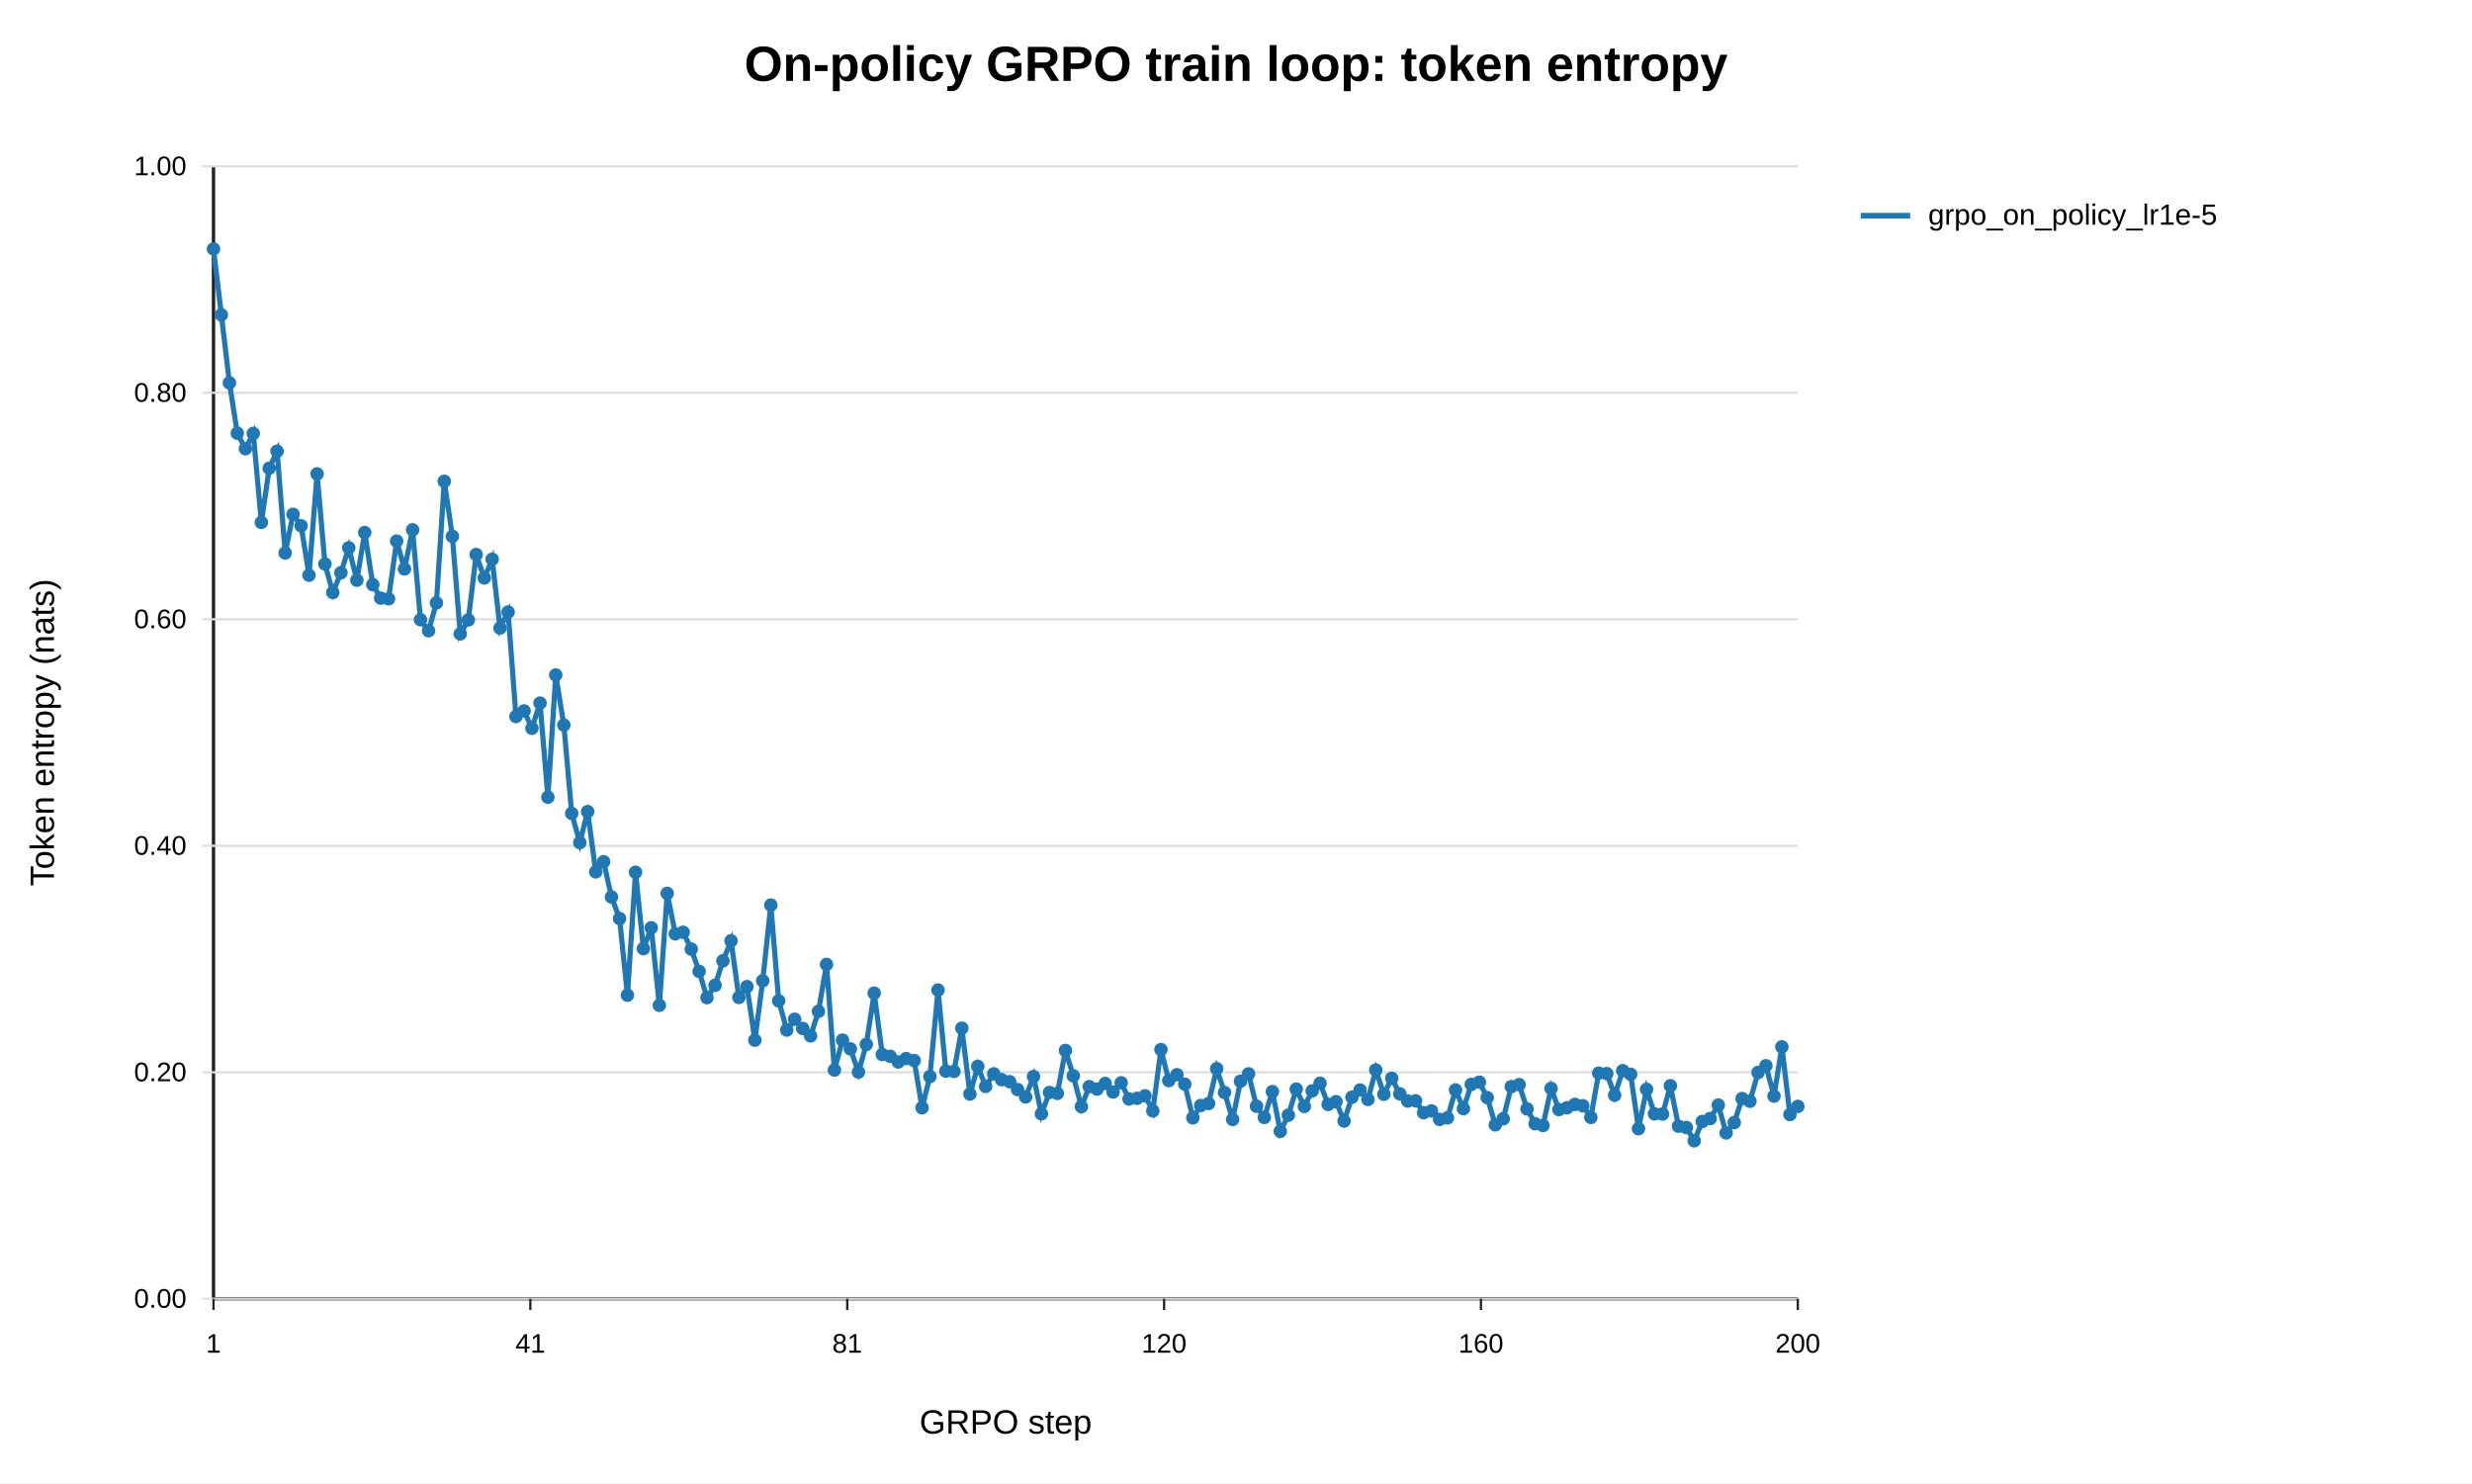
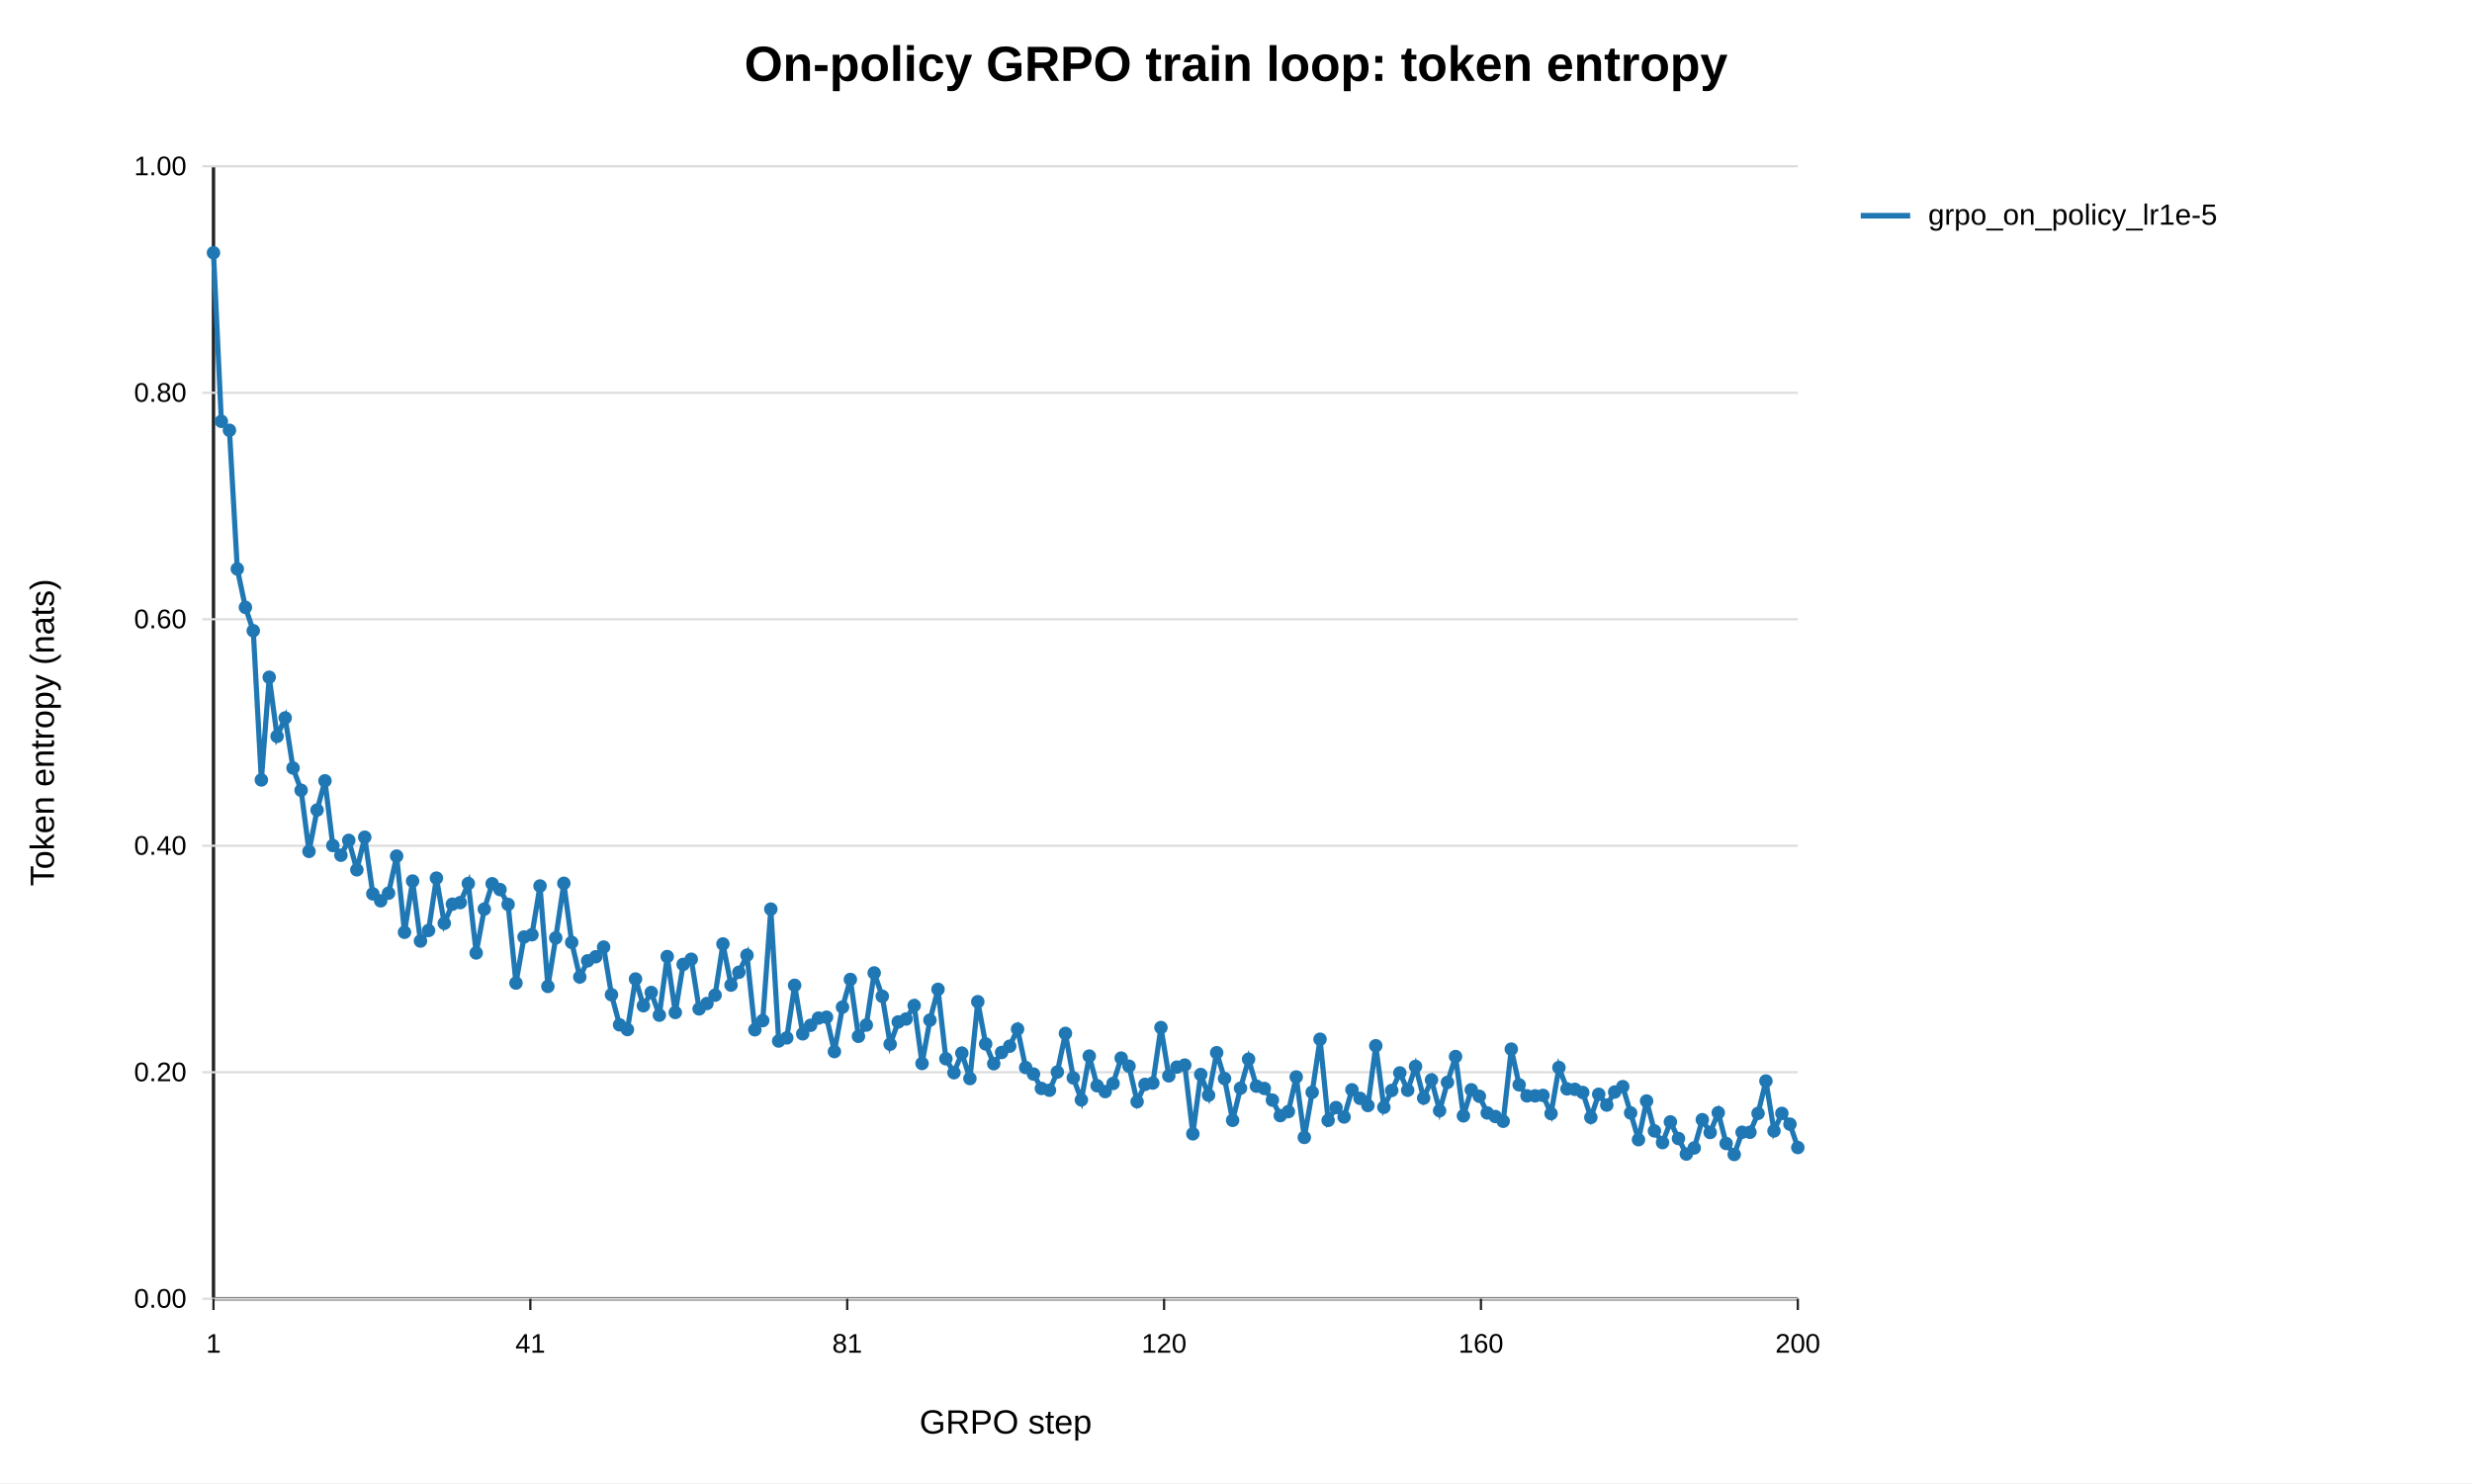
<svg xmlns="http://www.w3.org/2000/svg" width="1100" height="660" viewBox="0 0 1100 660">
  <rect width="100%" height="100%" fill="white" />
  <text x="550.0" y="36" text-anchor="middle" font-family="Arial" font-size="22" font-weight="700">On-policy GRPO train loop: token entropy</text>
  <line x1="95" y1="578" x2="800" y2="578" stroke="#222" stroke-width="1.5" />
  <line x1="95" y1="74" x2="95" y2="578" stroke="#222" stroke-width="1.5" />
  <line x1="90" y1="578.0" x2="800" y2="578.0" stroke="#ddd" stroke-width="1" />
  <text x="83" y="582.0" text-anchor="end" font-family="Arial" font-size="12">0.00</text>
  <line x1="90" y1="477.2" x2="800" y2="477.2" stroke="#ddd" stroke-width="1" />
  <text x="83" y="481.2" text-anchor="end" font-family="Arial" font-size="12">0.20</text>
  <line x1="90" y1="376.4" x2="800" y2="376.4" stroke="#ddd" stroke-width="1" />
  <text x="83" y="380.4" text-anchor="end" font-family="Arial" font-size="12">0.40</text>
  <line x1="90" y1="275.6" x2="800" y2="275.6" stroke="#ddd" stroke-width="1" />
  <text x="83" y="279.6" text-anchor="end" font-family="Arial" font-size="12">0.60</text>
  <line x1="90" y1="174.8" x2="800" y2="174.8" stroke="#ddd" stroke-width="1" />
  <text x="83" y="178.8" text-anchor="end" font-family="Arial" font-size="12">0.80</text>
  <line x1="90" y1="74.0" x2="800" y2="74.0" stroke="#ddd" stroke-width="1" />
  <text x="83" y="78.0" text-anchor="end" font-family="Arial" font-size="12">1.00</text>
  <line x1="95.0" y1="578" x2="95.0" y2="583" stroke="#222" stroke-width="1" />
  <text x="95.0" y="602" text-anchor="middle" font-family="Arial" font-size="12">1</text>
  <line x1="236.0" y1="578" x2="236.0" y2="583" stroke="#222" stroke-width="1" />
  <text x="236.0" y="602" text-anchor="middle" font-family="Arial" font-size="12">41</text>
  <line x1="377.0" y1="578" x2="377.0" y2="583" stroke="#222" stroke-width="1" />
  <text x="377.0" y="602" text-anchor="middle" font-family="Arial" font-size="12">81</text>
  <line x1="518.0" y1="578" x2="518.0" y2="583" stroke="#222" stroke-width="1" />
  <text x="518.0" y="602" text-anchor="middle" font-family="Arial" font-size="12">120</text>
  <line x1="659.0" y1="578" x2="659.0" y2="583" stroke="#222" stroke-width="1" />
  <text x="659.0" y="602" text-anchor="middle" font-family="Arial" font-size="12">160</text>
  <line x1="800.0" y1="578" x2="800.0" y2="583" stroke="#222" stroke-width="1" />
  <text x="800.0" y="602" text-anchor="middle" font-family="Arial" font-size="12">200</text>
-   <polyline fill="none" stroke="#1f77b4" stroke-width="2.3" points="95.0,110.8 98.5,140.1 102.1,170.4 105.6,192.8 109.2,199.7 112.7,192.9 116.3,232.5 119.8,208.4 123.3,200.8 126.9,246.1 130.4,228.9 134.0,234.0 137.5,256.0 141.1,210.9 144.6,251.0 148.1,263.7 151.7,254.9 155.2,243.8 158.8,258.2 162.3,237.0 165.9,260.2 169.4,266.2 172.9,266.5 176.5,240.8 180.0,253.2 183.6,235.8 187.1,275.8 190.7,280.7 194.2,268.3 197.7,214.2 201.3,238.7 204.8,282.1 208.4,275.9 211.9,246.8 215.5,257.2 219.0,248.9 222.5,279.5 226.1,272.4 229.6,318.9 233.2,316.4 236.7,324.1 240.3,312.9 243.8,354.8 247.3,300.4 250.9,322.7 254.4,362.0 258.0,375.0 261.5,361.2 265.1,388.0 268.6,383.5 272.1,399.2 275.7,408.8 279.2,442.9 282.8,388.2 286.3,422.2 289.8,412.9 293.4,447.4 296.9,397.6 300.5,415.6 304.0,414.9 307.6,422.4 311.1,432.3 314.6,444.0 318.2,438.5 321.7,427.6 325.3,418.7 328.8,443.9 332.4,439.1 335.9,462.9 339.4,436.5 343.0,402.8 346.5,445.4 350.1,458.4 353.6,453.6 357.2,457.7 360.7,461.0 364.2,450.1 367.8,429.2 371.3,476.2 374.9,462.9 378.4,466.8 382.0,477.1 385.5,464.8 389.0,442.0 392.6,469.3 396.1,470.1 399.7,472.6 403.2,471.1 406.8,472.0 410.3,493.0 413.8,479.1 417.4,440.6 420.9,476.7 424.5,476.8 428.0,457.6 431.6,486.9 435.1,474.6 438.6,483.5 442.2,477.9 445.7,480.5 449.3,481.4 452.8,484.9 456.4,488.2 459.9,479.1 463.4,495.7 467.0,486.2 470.5,486.6 474.1,467.5 477.6,478.8 481.2,492.5 484.7,483.6 488.2,484.7 491.8,482.2 495.3,486.0 498.9,481.9 502.4,489.1 506.0,488.8 509.5,487.7 513.0,494.4 516.6,467.1 520.1,480.9 523.7,478.3 527.2,482.5 530.8,497.5 534.3,492.0 537.8,491.1 541.4,475.6 544.9,486.2 548.5,498.2 552.0,481.2 555.6,477.9 559.1,492.3 562.6,497.3 566.2,485.8 569.7,503.5 573.3,496.3 576.8,484.7 580.4,492.4 583.9,485.5 587.4,482.1 591.0,491.5 594.5,490.3 598.1,498.9 601.6,488.3 605.2,485.1 608.7,489.3 612.2,476.2 615.8,487.0 619.3,479.9 622.9,486.8 626.4,490.0 629.9,489.9 633.5,495.2 637.0,494.4 640.6,498.2 644.1,497.5 647.7,485.1 651.2,493.4 654.7,482.6 658.3,481.6 661.8,488.5 665.4,500.6 668.9,497.9 672.5,483.6 676.0,482.7 679.5,493.5 683.1,500.1 686.6,500.9 690.2,484.4 693.7,493.8 697.3,493.0 700.8,491.5 704.3,492.1 707.9,497.3 711.4,477.6 715.0,477.8 718.5,487.4 722.1,476.5 725.6,478.1 729.1,502.3 732.7,484.8 736.2,495.7 739.8,495.8 743.3,483.2 746.9,501.2 750.4,501.8 753.9,507.7 757.5,499.1 761.0,497.8 764.6,491.8 768.1,504.2 771.7,499.6 775.2,488.9 778.7,490.1 782.3,477.3 785.8,474.3 789.4,487.8 792.9,465.9 796.5,496.0 800.0,492.4" />
-   <circle cx="95.0" cy="110.8" r="3" fill="#1f77b4" />
-   <circle cx="98.5" cy="140.1" r="3" fill="#1f77b4" />
-   <circle cx="102.1" cy="170.4" r="3" fill="#1f77b4" />
-   <circle cx="105.6" cy="192.8" r="3" fill="#1f77b4" />
-   <circle cx="109.2" cy="199.7" r="3" fill="#1f77b4" />
-   <circle cx="112.7" cy="192.9" r="3" fill="#1f77b4" />
-   <circle cx="116.3" cy="232.5" r="3" fill="#1f77b4" />
-   <circle cx="119.8" cy="208.4" r="3" fill="#1f77b4" />
-   <circle cx="123.3" cy="200.8" r="3" fill="#1f77b4" />
-   <circle cx="126.9" cy="246.1" r="3" fill="#1f77b4" />
-   <circle cx="130.4" cy="228.9" r="3" fill="#1f77b4" />
-   <circle cx="134.0" cy="234.0" r="3" fill="#1f77b4" />
-   <circle cx="137.5" cy="256.0" r="3" fill="#1f77b4" />
-   <circle cx="141.1" cy="210.9" r="3" fill="#1f77b4" />
-   <circle cx="144.6" cy="251.0" r="3" fill="#1f77b4" />
-   <circle cx="148.1" cy="263.7" r="3" fill="#1f77b4" />
-   <circle cx="151.7" cy="254.9" r="3" fill="#1f77b4" />
-   <circle cx="155.2" cy="243.8" r="3" fill="#1f77b4" />
-   <circle cx="158.8" cy="258.2" r="3" fill="#1f77b4" />
-   <circle cx="162.3" cy="237.0" r="3" fill="#1f77b4" />
-   <circle cx="165.9" cy="260.2" r="3" fill="#1f77b4" />
-   <circle cx="169.4" cy="266.2" r="3" fill="#1f77b4" />
-   <circle cx="172.9" cy="266.5" r="3" fill="#1f77b4" />
-   <circle cx="176.5" cy="240.8" r="3" fill="#1f77b4" />
-   <circle cx="180.0" cy="253.2" r="3" fill="#1f77b4" />
-   <circle cx="183.6" cy="235.8" r="3" fill="#1f77b4" />
-   <circle cx="187.1" cy="275.8" r="3" fill="#1f77b4" />
-   <circle cx="190.7" cy="280.7" r="3" fill="#1f77b4" />
-   <circle cx="194.2" cy="268.3" r="3" fill="#1f77b4" />
-   <circle cx="197.7" cy="214.2" r="3" fill="#1f77b4" />
-   <circle cx="201.3" cy="238.7" r="3" fill="#1f77b4" />
-   <circle cx="204.8" cy="282.1" r="3" fill="#1f77b4" />
-   <circle cx="208.4" cy="275.9" r="3" fill="#1f77b4" />
-   <circle cx="211.9" cy="246.8" r="3" fill="#1f77b4" />
-   <circle cx="215.5" cy="257.2" r="3" fill="#1f77b4" />
-   <circle cx="219.0" cy="248.9" r="3" fill="#1f77b4" />
-   <circle cx="222.5" cy="279.5" r="3" fill="#1f77b4" />
-   <circle cx="226.1" cy="272.4" r="3" fill="#1f77b4" />
-   <circle cx="229.6" cy="318.9" r="3" fill="#1f77b4" />
-   <circle cx="233.2" cy="316.4" r="3" fill="#1f77b4" />
-   <circle cx="236.7" cy="324.1" r="3" fill="#1f77b4" />
-   <circle cx="240.3" cy="312.9" r="3" fill="#1f77b4" />
-   <circle cx="243.8" cy="354.8" r="3" fill="#1f77b4" />
-   <circle cx="247.3" cy="300.4" r="3" fill="#1f77b4" />
-   <circle cx="250.9" cy="322.7" r="3" fill="#1f77b4" />
-   <circle cx="254.4" cy="362.0" r="3" fill="#1f77b4" />
-   <circle cx="258.0" cy="375.0" r="3" fill="#1f77b4" />
-   <circle cx="261.5" cy="361.2" r="3" fill="#1f77b4" />
-   <circle cx="265.1" cy="388.0" r="3" fill="#1f77b4" />
-   <circle cx="268.6" cy="383.5" r="3" fill="#1f77b4" />
-   <circle cx="272.1" cy="399.2" r="3" fill="#1f77b4" />
-   <circle cx="275.7" cy="408.8" r="3" fill="#1f77b4" />
-   <circle cx="279.2" cy="442.9" r="3" fill="#1f77b4" />
-   <circle cx="282.8" cy="388.2" r="3" fill="#1f77b4" />
-   <circle cx="286.3" cy="422.2" r="3" fill="#1f77b4" />
-   <circle cx="289.8" cy="412.9" r="3" fill="#1f77b4" />
-   <circle cx="293.4" cy="447.4" r="3" fill="#1f77b4" />
-   <circle cx="296.9" cy="397.6" r="3" fill="#1f77b4" />
-   <circle cx="300.5" cy="415.6" r="3" fill="#1f77b4" />
-   <circle cx="304.0" cy="414.9" r="3" fill="#1f77b4" />
-   <circle cx="307.6" cy="422.4" r="3" fill="#1f77b4" />
-   <circle cx="311.1" cy="432.3" r="3" fill="#1f77b4" />
-   <circle cx="314.6" cy="444.0" r="3" fill="#1f77b4" />
-   <circle cx="318.2" cy="438.5" r="3" fill="#1f77b4" />
-   <circle cx="321.7" cy="427.6" r="3" fill="#1f77b4" />
-   <circle cx="325.3" cy="418.7" r="3" fill="#1f77b4" />
-   <circle cx="328.8" cy="443.9" r="3" fill="#1f77b4" />
-   <circle cx="332.4" cy="439.1" r="3" fill="#1f77b4" />
-   <circle cx="335.9" cy="462.9" r="3" fill="#1f77b4" />
-   <circle cx="339.4" cy="436.5" r="3" fill="#1f77b4" />
-   <circle cx="343.0" cy="402.8" r="3" fill="#1f77b4" />
-   <circle cx="346.5" cy="445.4" r="3" fill="#1f77b4" />
-   <circle cx="350.1" cy="458.4" r="3" fill="#1f77b4" />
-   <circle cx="353.6" cy="453.6" r="3" fill="#1f77b4" />
-   <circle cx="357.2" cy="457.7" r="3" fill="#1f77b4" />
-   <circle cx="360.7" cy="461.0" r="3" fill="#1f77b4" />
-   <circle cx="364.2" cy="450.1" r="3" fill="#1f77b4" />
-   <circle cx="367.8" cy="429.2" r="3" fill="#1f77b4" />
-   <circle cx="371.3" cy="476.2" r="3" fill="#1f77b4" />
-   <circle cx="374.9" cy="462.9" r="3" fill="#1f77b4" />
-   <circle cx="378.4" cy="466.8" r="3" fill="#1f77b4" />
-   <circle cx="382.0" cy="477.1" r="3" fill="#1f77b4" />
-   <circle cx="385.5" cy="464.8" r="3" fill="#1f77b4" />
-   <circle cx="389.0" cy="442.0" r="3" fill="#1f77b4" />
-   <circle cx="392.6" cy="469.3" r="3" fill="#1f77b4" />
-   <circle cx="396.1" cy="470.1" r="3" fill="#1f77b4" />
-   <circle cx="399.7" cy="472.6" r="3" fill="#1f77b4" />
-   <circle cx="403.2" cy="471.1" r="3" fill="#1f77b4" />
-   <circle cx="406.8" cy="472.0" r="3" fill="#1f77b4" />
-   <circle cx="410.3" cy="493.0" r="3" fill="#1f77b4" />
-   <circle cx="413.8" cy="479.1" r="3" fill="#1f77b4" />
-   <circle cx="417.4" cy="440.6" r="3" fill="#1f77b4" />
-   <circle cx="420.9" cy="476.7" r="3" fill="#1f77b4" />
-   <circle cx="424.5" cy="476.8" r="3" fill="#1f77b4" />
-   <circle cx="428.0" cy="457.6" r="3" fill="#1f77b4" />
-   <circle cx="431.6" cy="486.9" r="3" fill="#1f77b4" />
-   <circle cx="435.1" cy="474.6" r="3" fill="#1f77b4" />
-   <circle cx="438.6" cy="483.5" r="3" fill="#1f77b4" />
-   <circle cx="442.2" cy="477.9" r="3" fill="#1f77b4" />
-   <circle cx="445.7" cy="480.5" r="3" fill="#1f77b4" />
-   <circle cx="449.3" cy="481.4" r="3" fill="#1f77b4" />
-   <circle cx="452.8" cy="484.9" r="3" fill="#1f77b4" />
-   <circle cx="456.4" cy="488.2" r="3" fill="#1f77b4" />
-   <circle cx="459.9" cy="479.1" r="3" fill="#1f77b4" />
-   <circle cx="463.4" cy="495.7" r="3" fill="#1f77b4" />
-   <circle cx="467.0" cy="486.2" r="3" fill="#1f77b4" />
-   <circle cx="470.5" cy="486.6" r="3" fill="#1f77b4" />
-   <circle cx="474.1" cy="467.5" r="3" fill="#1f77b4" />
-   <circle cx="477.6" cy="478.8" r="3" fill="#1f77b4" />
-   <circle cx="481.2" cy="492.5" r="3" fill="#1f77b4" />
-   <circle cx="484.7" cy="483.6" r="3" fill="#1f77b4" />
-   <circle cx="488.2" cy="484.7" r="3" fill="#1f77b4" />
-   <circle cx="491.8" cy="482.2" r="3" fill="#1f77b4" />
-   <circle cx="495.3" cy="486.0" r="3" fill="#1f77b4" />
-   <circle cx="498.9" cy="481.9" r="3" fill="#1f77b4" />
-   <circle cx="502.4" cy="489.1" r="3" fill="#1f77b4" />
-   <circle cx="506.0" cy="488.8" r="3" fill="#1f77b4" />
-   <circle cx="509.5" cy="487.7" r="3" fill="#1f77b4" />
-   <circle cx="513.0" cy="494.4" r="3" fill="#1f77b4" />
-   <circle cx="516.6" cy="467.1" r="3" fill="#1f77b4" />
-   <circle cx="520.1" cy="480.9" r="3" fill="#1f77b4" />
-   <circle cx="523.7" cy="478.3" r="3" fill="#1f77b4" />
-   <circle cx="527.2" cy="482.5" r="3" fill="#1f77b4" />
-   <circle cx="530.8" cy="497.5" r="3" fill="#1f77b4" />
-   <circle cx="534.3" cy="492.0" r="3" fill="#1f77b4" />
-   <circle cx="537.8" cy="491.1" r="3" fill="#1f77b4" />
-   <circle cx="541.4" cy="475.6" r="3" fill="#1f77b4" />
-   <circle cx="544.9" cy="486.2" r="3" fill="#1f77b4" />
-   <circle cx="548.5" cy="498.2" r="3" fill="#1f77b4" />
-   <circle cx="552.0" cy="481.2" r="3" fill="#1f77b4" />
-   <circle cx="555.6" cy="477.9" r="3" fill="#1f77b4" />
-   <circle cx="559.1" cy="492.3" r="3" fill="#1f77b4" />
-   <circle cx="562.6" cy="497.3" r="3" fill="#1f77b4" />
-   <circle cx="566.2" cy="485.8" r="3" fill="#1f77b4" />
-   <circle cx="569.7" cy="503.5" r="3" fill="#1f77b4" />
-   <circle cx="573.3" cy="496.3" r="3" fill="#1f77b4" />
-   <circle cx="576.8" cy="484.7" r="3" fill="#1f77b4" />
-   <circle cx="580.4" cy="492.4" r="3" fill="#1f77b4" />
-   <circle cx="583.9" cy="485.5" r="3" fill="#1f77b4" />
-   <circle cx="587.4" cy="482.1" r="3" fill="#1f77b4" />
-   <circle cx="591.0" cy="491.5" r="3" fill="#1f77b4" />
-   <circle cx="594.5" cy="490.3" r="3" fill="#1f77b4" />
-   <circle cx="598.1" cy="498.9" r="3" fill="#1f77b4" />
-   <circle cx="601.6" cy="488.3" r="3" fill="#1f77b4" />
-   <circle cx="605.2" cy="485.1" r="3" fill="#1f77b4" />
-   <circle cx="608.7" cy="489.3" r="3" fill="#1f77b4" />
-   <circle cx="612.2" cy="476.2" r="3" fill="#1f77b4" />
-   <circle cx="615.8" cy="487.0" r="3" fill="#1f77b4" />
-   <circle cx="619.3" cy="479.9" r="3" fill="#1f77b4" />
-   <circle cx="622.9" cy="486.8" r="3" fill="#1f77b4" />
-   <circle cx="626.4" cy="490.0" r="3" fill="#1f77b4" />
-   <circle cx="629.9" cy="489.9" r="3" fill="#1f77b4" />
-   <circle cx="633.5" cy="495.2" r="3" fill="#1f77b4" />
-   <circle cx="637.0" cy="494.4" r="3" fill="#1f77b4" />
-   <circle cx="640.6" cy="498.2" r="3" fill="#1f77b4" />
-   <circle cx="644.1" cy="497.5" r="3" fill="#1f77b4" />
-   <circle cx="647.7" cy="485.1" r="3" fill="#1f77b4" />
-   <circle cx="651.2" cy="493.4" r="3" fill="#1f77b4" />
-   <circle cx="654.7" cy="482.6" r="3" fill="#1f77b4" />
-   <circle cx="658.3" cy="481.6" r="3" fill="#1f77b4" />
-   <circle cx="661.8" cy="488.5" r="3" fill="#1f77b4" />
-   <circle cx="665.4" cy="500.6" r="3" fill="#1f77b4" />
-   <circle cx="668.9" cy="497.9" r="3" fill="#1f77b4" />
-   <circle cx="672.5" cy="483.6" r="3" fill="#1f77b4" />
-   <circle cx="676.0" cy="482.7" r="3" fill="#1f77b4" />
-   <circle cx="679.5" cy="493.5" r="3" fill="#1f77b4" />
-   <circle cx="683.1" cy="500.1" r="3" fill="#1f77b4" />
-   <circle cx="686.6" cy="500.9" r="3" fill="#1f77b4" />
-   <circle cx="690.2" cy="484.4" r="3" fill="#1f77b4" />
-   <circle cx="693.7" cy="493.8" r="3" fill="#1f77b4" />
-   <circle cx="697.3" cy="493.0" r="3" fill="#1f77b4" />
-   <circle cx="700.8" cy="491.5" r="3" fill="#1f77b4" />
-   <circle cx="704.3" cy="492.1" r="3" fill="#1f77b4" />
+   <polyline fill="none" stroke="#1f77b4" stroke-width="2.3" points="95.0,112.5 98.5,187.5 102.1,191.5 105.6,253.2 109.2,270.3 112.7,280.7 116.3,347.1 119.8,301.4 123.3,327.7 126.9,319.5 130.4,341.8 134.0,351.7 137.5,378.9 141.1,360.5 144.6,347.5 148.1,376.3 151.7,380.6 155.2,374.0 158.8,387.1 162.3,372.6 165.9,397.8 169.4,400.9 172.9,397.5 176.5,381.0 180.0,414.9 183.6,392.1 187.1,418.8 190.7,414.1 194.2,390.8 197.7,410.9 201.3,402.4 204.8,401.7 208.4,393.2 211.9,424.1 215.5,404.6 219.0,393.3 222.5,395.9 226.1,402.5 229.6,437.5 233.2,417.0 236.7,416.0 240.3,394.3 243.8,439.0 247.3,417.4 250.9,393.1 254.4,419.4 258.0,434.8 261.5,427.6 265.1,425.8 268.6,421.5 272.1,442.7 275.7,456.1 279.2,458.2 282.8,435.7 286.3,447.6 289.8,441.7 293.4,451.8 296.9,425.7 300.5,450.6 304.0,429.2 307.6,426.9 311.1,449.0 314.6,446.6 318.2,442.9 321.7,420.1 325.3,438.4 328.8,432.7 332.4,425.1 335.9,458.3 339.4,454.2 343.0,404.6 346.5,463.3 350.1,461.9 353.6,438.5 357.2,460.1 360.7,456.3 364.2,453.1 367.8,452.7 371.3,468.0 374.9,448.2 378.4,435.9 382.0,461.2 385.5,456.2 389.0,433.0 392.6,443.4 396.1,464.7 399.7,454.8 403.2,453.5 406.8,447.5 410.3,473.3 413.8,454.0 417.4,440.3 420.9,471.2 424.5,477.4 428.0,468.7 431.6,480.0 435.1,445.8 438.6,464.6 442.2,473.4 445.7,468.4 449.3,465.6 452.8,458.0 456.4,475.1 459.9,478.0 463.4,484.4 467.0,485.2 470.5,477.1 474.1,459.9 477.6,479.7 481.2,489.5 484.7,470.0 488.2,483.2 491.8,485.8 495.3,482.2 498.9,470.9 502.4,474.5 506.0,490.3 509.5,482.6 513.0,482.0 516.6,457.3 520.1,478.8 523.7,474.9 527.2,474.0 530.8,504.6 534.3,478.2 537.8,487.4 541.4,468.5 544.9,480.0 548.5,498.6 552.0,484.3 555.6,471.4 559.1,483.4 562.6,484.4 566.2,489.6 569.7,496.5 573.3,494.7 576.8,479.3 580.4,506.2 583.9,486.1 587.4,462.5 591.0,498.6 594.5,492.9 598.1,497.1 601.6,485.0 605.2,488.8 608.7,492.0 612.2,465.4 615.8,492.8 619.3,485.3 622.9,477.5 626.4,485.2 629.9,474.6 633.5,488.7 637.0,480.6 640.6,494.3 644.1,481.7 647.7,470.2 651.2,496.6 654.7,485.0 658.3,487.9 661.8,495.3 665.4,496.9 668.9,499.0 672.5,466.9 676.0,482.8 679.5,487.7 683.1,487.7 686.6,487.5 690.2,495.6 693.7,475.1 697.3,484.6 700.8,484.8 704.3,486.2 707.9,497.3 711.4,487.0 715.0,491.8 718.5,486.0 722.1,483.6 725.6,495.3 729.1,507.2 732.7,490.0 736.2,503.3 739.8,508.5 743.3,499.3 746.9,506.7 750.4,513.6 753.9,510.9 757.5,498.3 761.0,504.0 764.6,495.2 768.1,508.9 771.7,513.8 775.2,503.9 778.7,503.9 782.3,495.5 785.8,481.1 789.4,503.3 792.9,495.5 796.5,500.3 800.0,510.7" />
+   <circle cx="95.0" cy="112.5" r="3" fill="#1f77b4" />
+   <circle cx="98.5" cy="187.5" r="3" fill="#1f77b4" />
+   <circle cx="102.1" cy="191.5" r="3" fill="#1f77b4" />
+   <circle cx="105.6" cy="253.2" r="3" fill="#1f77b4" />
+   <circle cx="109.2" cy="270.3" r="3" fill="#1f77b4" />
+   <circle cx="112.7" cy="280.7" r="3" fill="#1f77b4" />
+   <circle cx="116.3" cy="347.1" r="3" fill="#1f77b4" />
+   <circle cx="119.8" cy="301.4" r="3" fill="#1f77b4" />
+   <circle cx="123.3" cy="327.7" r="3" fill="#1f77b4" />
+   <circle cx="126.9" cy="319.5" r="3" fill="#1f77b4" />
+   <circle cx="130.4" cy="341.8" r="3" fill="#1f77b4" />
+   <circle cx="134.0" cy="351.7" r="3" fill="#1f77b4" />
+   <circle cx="137.5" cy="378.9" r="3" fill="#1f77b4" />
+   <circle cx="141.1" cy="360.5" r="3" fill="#1f77b4" />
+   <circle cx="144.6" cy="347.5" r="3" fill="#1f77b4" />
+   <circle cx="148.1" cy="376.3" r="3" fill="#1f77b4" />
+   <circle cx="151.7" cy="380.6" r="3" fill="#1f77b4" />
+   <circle cx="155.2" cy="374.0" r="3" fill="#1f77b4" />
+   <circle cx="158.8" cy="387.1" r="3" fill="#1f77b4" />
+   <circle cx="162.3" cy="372.6" r="3" fill="#1f77b4" />
+   <circle cx="165.9" cy="397.8" r="3" fill="#1f77b4" />
+   <circle cx="169.4" cy="400.9" r="3" fill="#1f77b4" />
+   <circle cx="172.9" cy="397.5" r="3" fill="#1f77b4" />
+   <circle cx="176.5" cy="381.0" r="3" fill="#1f77b4" />
+   <circle cx="180.0" cy="414.9" r="3" fill="#1f77b4" />
+   <circle cx="183.6" cy="392.1" r="3" fill="#1f77b4" />
+   <circle cx="187.1" cy="418.8" r="3" fill="#1f77b4" />
+   <circle cx="190.7" cy="414.1" r="3" fill="#1f77b4" />
+   <circle cx="194.2" cy="390.8" r="3" fill="#1f77b4" />
+   <circle cx="197.7" cy="410.9" r="3" fill="#1f77b4" />
+   <circle cx="201.3" cy="402.4" r="3" fill="#1f77b4" />
+   <circle cx="204.8" cy="401.7" r="3" fill="#1f77b4" />
+   <circle cx="208.4" cy="393.2" r="3" fill="#1f77b4" />
+   <circle cx="211.9" cy="424.1" r="3" fill="#1f77b4" />
+   <circle cx="215.5" cy="404.6" r="3" fill="#1f77b4" />
+   <circle cx="219.0" cy="393.3" r="3" fill="#1f77b4" />
+   <circle cx="222.5" cy="395.9" r="3" fill="#1f77b4" />
+   <circle cx="226.1" cy="402.5" r="3" fill="#1f77b4" />
+   <circle cx="229.6" cy="437.5" r="3" fill="#1f77b4" />
+   <circle cx="233.2" cy="417.0" r="3" fill="#1f77b4" />
+   <circle cx="236.7" cy="416.0" r="3" fill="#1f77b4" />
+   <circle cx="240.3" cy="394.3" r="3" fill="#1f77b4" />
+   <circle cx="243.8" cy="439.0" r="3" fill="#1f77b4" />
+   <circle cx="247.3" cy="417.4" r="3" fill="#1f77b4" />
+   <circle cx="250.9" cy="393.1" r="3" fill="#1f77b4" />
+   <circle cx="254.4" cy="419.4" r="3" fill="#1f77b4" />
+   <circle cx="258.0" cy="434.8" r="3" fill="#1f77b4" />
+   <circle cx="261.5" cy="427.6" r="3" fill="#1f77b4" />
+   <circle cx="265.1" cy="425.8" r="3" fill="#1f77b4" />
+   <circle cx="268.6" cy="421.5" r="3" fill="#1f77b4" />
+   <circle cx="272.1" cy="442.7" r="3" fill="#1f77b4" />
+   <circle cx="275.7" cy="456.1" r="3" fill="#1f77b4" />
+   <circle cx="279.2" cy="458.2" r="3" fill="#1f77b4" />
+   <circle cx="282.8" cy="435.7" r="3" fill="#1f77b4" />
+   <circle cx="286.3" cy="447.6" r="3" fill="#1f77b4" />
+   <circle cx="289.8" cy="441.7" r="3" fill="#1f77b4" />
+   <circle cx="293.4" cy="451.8" r="3" fill="#1f77b4" />
+   <circle cx="296.9" cy="425.7" r="3" fill="#1f77b4" />
+   <circle cx="300.5" cy="450.6" r="3" fill="#1f77b4" />
+   <circle cx="304.0" cy="429.2" r="3" fill="#1f77b4" />
+   <circle cx="307.6" cy="426.9" r="3" fill="#1f77b4" />
+   <circle cx="311.1" cy="449.0" r="3" fill="#1f77b4" />
+   <circle cx="314.6" cy="446.6" r="3" fill="#1f77b4" />
+   <circle cx="318.2" cy="442.9" r="3" fill="#1f77b4" />
+   <circle cx="321.7" cy="420.1" r="3" fill="#1f77b4" />
+   <circle cx="325.3" cy="438.4" r="3" fill="#1f77b4" />
+   <circle cx="328.8" cy="432.7" r="3" fill="#1f77b4" />
+   <circle cx="332.4" cy="425.1" r="3" fill="#1f77b4" />
+   <circle cx="335.9" cy="458.3" r="3" fill="#1f77b4" />
+   <circle cx="339.4" cy="454.2" r="3" fill="#1f77b4" />
+   <circle cx="343.0" cy="404.6" r="3" fill="#1f77b4" />
+   <circle cx="346.5" cy="463.3" r="3" fill="#1f77b4" />
+   <circle cx="350.1" cy="461.9" r="3" fill="#1f77b4" />
+   <circle cx="353.6" cy="438.5" r="3" fill="#1f77b4" />
+   <circle cx="357.2" cy="460.1" r="3" fill="#1f77b4" />
+   <circle cx="360.7" cy="456.3" r="3" fill="#1f77b4" />
+   <circle cx="364.2" cy="453.1" r="3" fill="#1f77b4" />
+   <circle cx="367.8" cy="452.7" r="3" fill="#1f77b4" />
+   <circle cx="371.3" cy="468.0" r="3" fill="#1f77b4" />
+   <circle cx="374.9" cy="448.2" r="3" fill="#1f77b4" />
+   <circle cx="378.4" cy="435.9" r="3" fill="#1f77b4" />
+   <circle cx="382.0" cy="461.2" r="3" fill="#1f77b4" />
+   <circle cx="385.5" cy="456.2" r="3" fill="#1f77b4" />
+   <circle cx="389.0" cy="433.0" r="3" fill="#1f77b4" />
+   <circle cx="392.6" cy="443.4" r="3" fill="#1f77b4" />
+   <circle cx="396.1" cy="464.7" r="3" fill="#1f77b4" />
+   <circle cx="399.7" cy="454.8" r="3" fill="#1f77b4" />
+   <circle cx="403.2" cy="453.5" r="3" fill="#1f77b4" />
+   <circle cx="406.8" cy="447.5" r="3" fill="#1f77b4" />
+   <circle cx="410.3" cy="473.3" r="3" fill="#1f77b4" />
+   <circle cx="413.8" cy="454.0" r="3" fill="#1f77b4" />
+   <circle cx="417.4" cy="440.3" r="3" fill="#1f77b4" />
+   <circle cx="420.9" cy="471.2" r="3" fill="#1f77b4" />
+   <circle cx="424.5" cy="477.4" r="3" fill="#1f77b4" />
+   <circle cx="428.0" cy="468.7" r="3" fill="#1f77b4" />
+   <circle cx="431.6" cy="480.0" r="3" fill="#1f77b4" />
+   <circle cx="435.1" cy="445.8" r="3" fill="#1f77b4" />
+   <circle cx="438.6" cy="464.6" r="3" fill="#1f77b4" />
+   <circle cx="442.2" cy="473.4" r="3" fill="#1f77b4" />
+   <circle cx="445.7" cy="468.4" r="3" fill="#1f77b4" />
+   <circle cx="449.3" cy="465.6" r="3" fill="#1f77b4" />
+   <circle cx="452.8" cy="458.0" r="3" fill="#1f77b4" />
+   <circle cx="456.4" cy="475.1" r="3" fill="#1f77b4" />
+   <circle cx="459.9" cy="478.0" r="3" fill="#1f77b4" />
+   <circle cx="463.4" cy="484.4" r="3" fill="#1f77b4" />
+   <circle cx="467.0" cy="485.2" r="3" fill="#1f77b4" />
+   <circle cx="470.5" cy="477.1" r="3" fill="#1f77b4" />
+   <circle cx="474.1" cy="459.9" r="3" fill="#1f77b4" />
+   <circle cx="477.6" cy="479.7" r="3" fill="#1f77b4" />
+   <circle cx="481.2" cy="489.5" r="3" fill="#1f77b4" />
+   <circle cx="484.7" cy="470.0" r="3" fill="#1f77b4" />
+   <circle cx="488.2" cy="483.2" r="3" fill="#1f77b4" />
+   <circle cx="491.8" cy="485.8" r="3" fill="#1f77b4" />
+   <circle cx="495.3" cy="482.2" r="3" fill="#1f77b4" />
+   <circle cx="498.9" cy="470.9" r="3" fill="#1f77b4" />
+   <circle cx="502.4" cy="474.5" r="3" fill="#1f77b4" />
+   <circle cx="506.0" cy="490.3" r="3" fill="#1f77b4" />
+   <circle cx="509.5" cy="482.6" r="3" fill="#1f77b4" />
+   <circle cx="513.0" cy="482.0" r="3" fill="#1f77b4" />
+   <circle cx="516.6" cy="457.3" r="3" fill="#1f77b4" />
+   <circle cx="520.1" cy="478.8" r="3" fill="#1f77b4" />
+   <circle cx="523.7" cy="474.9" r="3" fill="#1f77b4" />
+   <circle cx="527.2" cy="474.0" r="3" fill="#1f77b4" />
+   <circle cx="530.8" cy="504.6" r="3" fill="#1f77b4" />
+   <circle cx="534.3" cy="478.2" r="3" fill="#1f77b4" />
+   <circle cx="537.8" cy="487.4" r="3" fill="#1f77b4" />
+   <circle cx="541.4" cy="468.5" r="3" fill="#1f77b4" />
+   <circle cx="544.9" cy="480.0" r="3" fill="#1f77b4" />
+   <circle cx="548.5" cy="498.6" r="3" fill="#1f77b4" />
+   <circle cx="552.0" cy="484.3" r="3" fill="#1f77b4" />
+   <circle cx="555.6" cy="471.4" r="3" fill="#1f77b4" />
+   <circle cx="559.1" cy="483.4" r="3" fill="#1f77b4" />
+   <circle cx="562.6" cy="484.4" r="3" fill="#1f77b4" />
+   <circle cx="566.2" cy="489.6" r="3" fill="#1f77b4" />
+   <circle cx="569.7" cy="496.5" r="3" fill="#1f77b4" />
+   <circle cx="573.3" cy="494.7" r="3" fill="#1f77b4" />
+   <circle cx="576.8" cy="479.3" r="3" fill="#1f77b4" />
+   <circle cx="580.4" cy="506.2" r="3" fill="#1f77b4" />
+   <circle cx="583.9" cy="486.1" r="3" fill="#1f77b4" />
+   <circle cx="587.4" cy="462.5" r="3" fill="#1f77b4" />
+   <circle cx="591.0" cy="498.6" r="3" fill="#1f77b4" />
+   <circle cx="594.5" cy="492.9" r="3" fill="#1f77b4" />
+   <circle cx="598.1" cy="497.1" r="3" fill="#1f77b4" />
+   <circle cx="601.6" cy="485.0" r="3" fill="#1f77b4" />
+   <circle cx="605.2" cy="488.8" r="3" fill="#1f77b4" />
+   <circle cx="608.7" cy="492.0" r="3" fill="#1f77b4" />
+   <circle cx="612.2" cy="465.4" r="3" fill="#1f77b4" />
+   <circle cx="615.8" cy="492.8" r="3" fill="#1f77b4" />
+   <circle cx="619.3" cy="485.3" r="3" fill="#1f77b4" />
+   <circle cx="622.9" cy="477.5" r="3" fill="#1f77b4" />
+   <circle cx="626.4" cy="485.2" r="3" fill="#1f77b4" />
+   <circle cx="629.9" cy="474.6" r="3" fill="#1f77b4" />
+   <circle cx="633.5" cy="488.7" r="3" fill="#1f77b4" />
+   <circle cx="637.0" cy="480.6" r="3" fill="#1f77b4" />
+   <circle cx="640.6" cy="494.3" r="3" fill="#1f77b4" />
+   <circle cx="644.1" cy="481.7" r="3" fill="#1f77b4" />
+   <circle cx="647.7" cy="470.2" r="3" fill="#1f77b4" />
+   <circle cx="651.2" cy="496.6" r="3" fill="#1f77b4" />
+   <circle cx="654.7" cy="485.0" r="3" fill="#1f77b4" />
+   <circle cx="658.3" cy="487.9" r="3" fill="#1f77b4" />
+   <circle cx="661.8" cy="495.3" r="3" fill="#1f77b4" />
+   <circle cx="665.4" cy="496.9" r="3" fill="#1f77b4" />
+   <circle cx="668.9" cy="499.0" r="3" fill="#1f77b4" />
+   <circle cx="672.5" cy="466.9" r="3" fill="#1f77b4" />
+   <circle cx="676.0" cy="482.8" r="3" fill="#1f77b4" />
+   <circle cx="679.5" cy="487.7" r="3" fill="#1f77b4" />
+   <circle cx="683.1" cy="487.7" r="3" fill="#1f77b4" />
+   <circle cx="686.6" cy="487.5" r="3" fill="#1f77b4" />
+   <circle cx="690.2" cy="495.6" r="3" fill="#1f77b4" />
+   <circle cx="693.7" cy="475.1" r="3" fill="#1f77b4" />
+   <circle cx="697.3" cy="484.6" r="3" fill="#1f77b4" />
+   <circle cx="700.8" cy="484.8" r="3" fill="#1f77b4" />
+   <circle cx="704.3" cy="486.2" r="3" fill="#1f77b4" />
  <circle cx="707.9" cy="497.3" r="3" fill="#1f77b4" />
-   <circle cx="711.4" cy="477.6" r="3" fill="#1f77b4" />
-   <circle cx="715.0" cy="477.8" r="3" fill="#1f77b4" />
-   <circle cx="718.5" cy="487.4" r="3" fill="#1f77b4" />
-   <circle cx="722.1" cy="476.5" r="3" fill="#1f77b4" />
-   <circle cx="725.6" cy="478.1" r="3" fill="#1f77b4" />
-   <circle cx="729.1" cy="502.3" r="3" fill="#1f77b4" />
-   <circle cx="732.7" cy="484.8" r="3" fill="#1f77b4" />
-   <circle cx="736.2" cy="495.7" r="3" fill="#1f77b4" />
-   <circle cx="739.8" cy="495.8" r="3" fill="#1f77b4" />
-   <circle cx="743.3" cy="483.2" r="3" fill="#1f77b4" />
-   <circle cx="746.9" cy="501.2" r="3" fill="#1f77b4" />
-   <circle cx="750.4" cy="501.8" r="3" fill="#1f77b4" />
-   <circle cx="753.9" cy="507.7" r="3" fill="#1f77b4" />
-   <circle cx="757.5" cy="499.1" r="3" fill="#1f77b4" />
-   <circle cx="761.0" cy="497.8" r="3" fill="#1f77b4" />
-   <circle cx="764.6" cy="491.8" r="3" fill="#1f77b4" />
-   <circle cx="768.1" cy="504.2" r="3" fill="#1f77b4" />
-   <circle cx="771.7" cy="499.6" r="3" fill="#1f77b4" />
-   <circle cx="775.2" cy="488.9" r="3" fill="#1f77b4" />
-   <circle cx="778.7" cy="490.1" r="3" fill="#1f77b4" />
-   <circle cx="782.3" cy="477.3" r="3" fill="#1f77b4" />
-   <circle cx="785.8" cy="474.3" r="3" fill="#1f77b4" />
-   <circle cx="789.4" cy="487.8" r="3" fill="#1f77b4" />
-   <circle cx="792.9" cy="465.9" r="3" fill="#1f77b4" />
-   <circle cx="796.5" cy="496.0" r="3" fill="#1f77b4" />
-   <circle cx="800.0" cy="492.4" r="3" fill="#1f77b4" />
+   <circle cx="711.4" cy="487.0" r="3" fill="#1f77b4" />
+   <circle cx="715.0" cy="491.8" r="3" fill="#1f77b4" />
+   <circle cx="718.5" cy="486.0" r="3" fill="#1f77b4" />
+   <circle cx="722.1" cy="483.6" r="3" fill="#1f77b4" />
+   <circle cx="725.6" cy="495.3" r="3" fill="#1f77b4" />
+   <circle cx="729.1" cy="507.2" r="3" fill="#1f77b4" />
+   <circle cx="732.7" cy="490.0" r="3" fill="#1f77b4" />
+   <circle cx="736.2" cy="503.3" r="3" fill="#1f77b4" />
+   <circle cx="739.8" cy="508.5" r="3" fill="#1f77b4" />
+   <circle cx="743.3" cy="499.3" r="3" fill="#1f77b4" />
+   <circle cx="746.9" cy="506.7" r="3" fill="#1f77b4" />
+   <circle cx="750.4" cy="513.6" r="3" fill="#1f77b4" />
+   <circle cx="753.9" cy="510.9" r="3" fill="#1f77b4" />
+   <circle cx="757.5" cy="498.3" r="3" fill="#1f77b4" />
+   <circle cx="761.0" cy="504.0" r="3" fill="#1f77b4" />
+   <circle cx="764.6" cy="495.2" r="3" fill="#1f77b4" />
+   <circle cx="768.1" cy="508.9" r="3" fill="#1f77b4" />
+   <circle cx="771.7" cy="513.8" r="3" fill="#1f77b4" />
+   <circle cx="775.2" cy="503.9" r="3" fill="#1f77b4" />
+   <circle cx="778.7" cy="503.9" r="3" fill="#1f77b4" />
+   <circle cx="782.3" cy="495.5" r="3" fill="#1f77b4" />
+   <circle cx="785.8" cy="481.1" r="3" fill="#1f77b4" />
+   <circle cx="789.4" cy="503.3" r="3" fill="#1f77b4" />
+   <circle cx="792.9" cy="495.5" r="3" fill="#1f77b4" />
+   <circle cx="796.5" cy="500.3" r="3" fill="#1f77b4" />
+   <circle cx="800.0" cy="510.7" r="3" fill="#1f77b4" />
  <line x1="828" y1="96" x2="850" y2="96" stroke="#1f77b4" stroke-width="2.5" />
  <text x="858" y="100" font-family="Arial" font-size="13">grpo_on_policy_lr1e-5</text>
  <text x="447.5" y="638" text-anchor="middle" font-family="Arial" font-size="15">GRPO step</text>
  <text x="24" y="326.0" text-anchor="middle" font-family="Arial" font-size="15" transform="rotate(-90 24 326.0)">Token entropy (nats)</text>
</svg>
